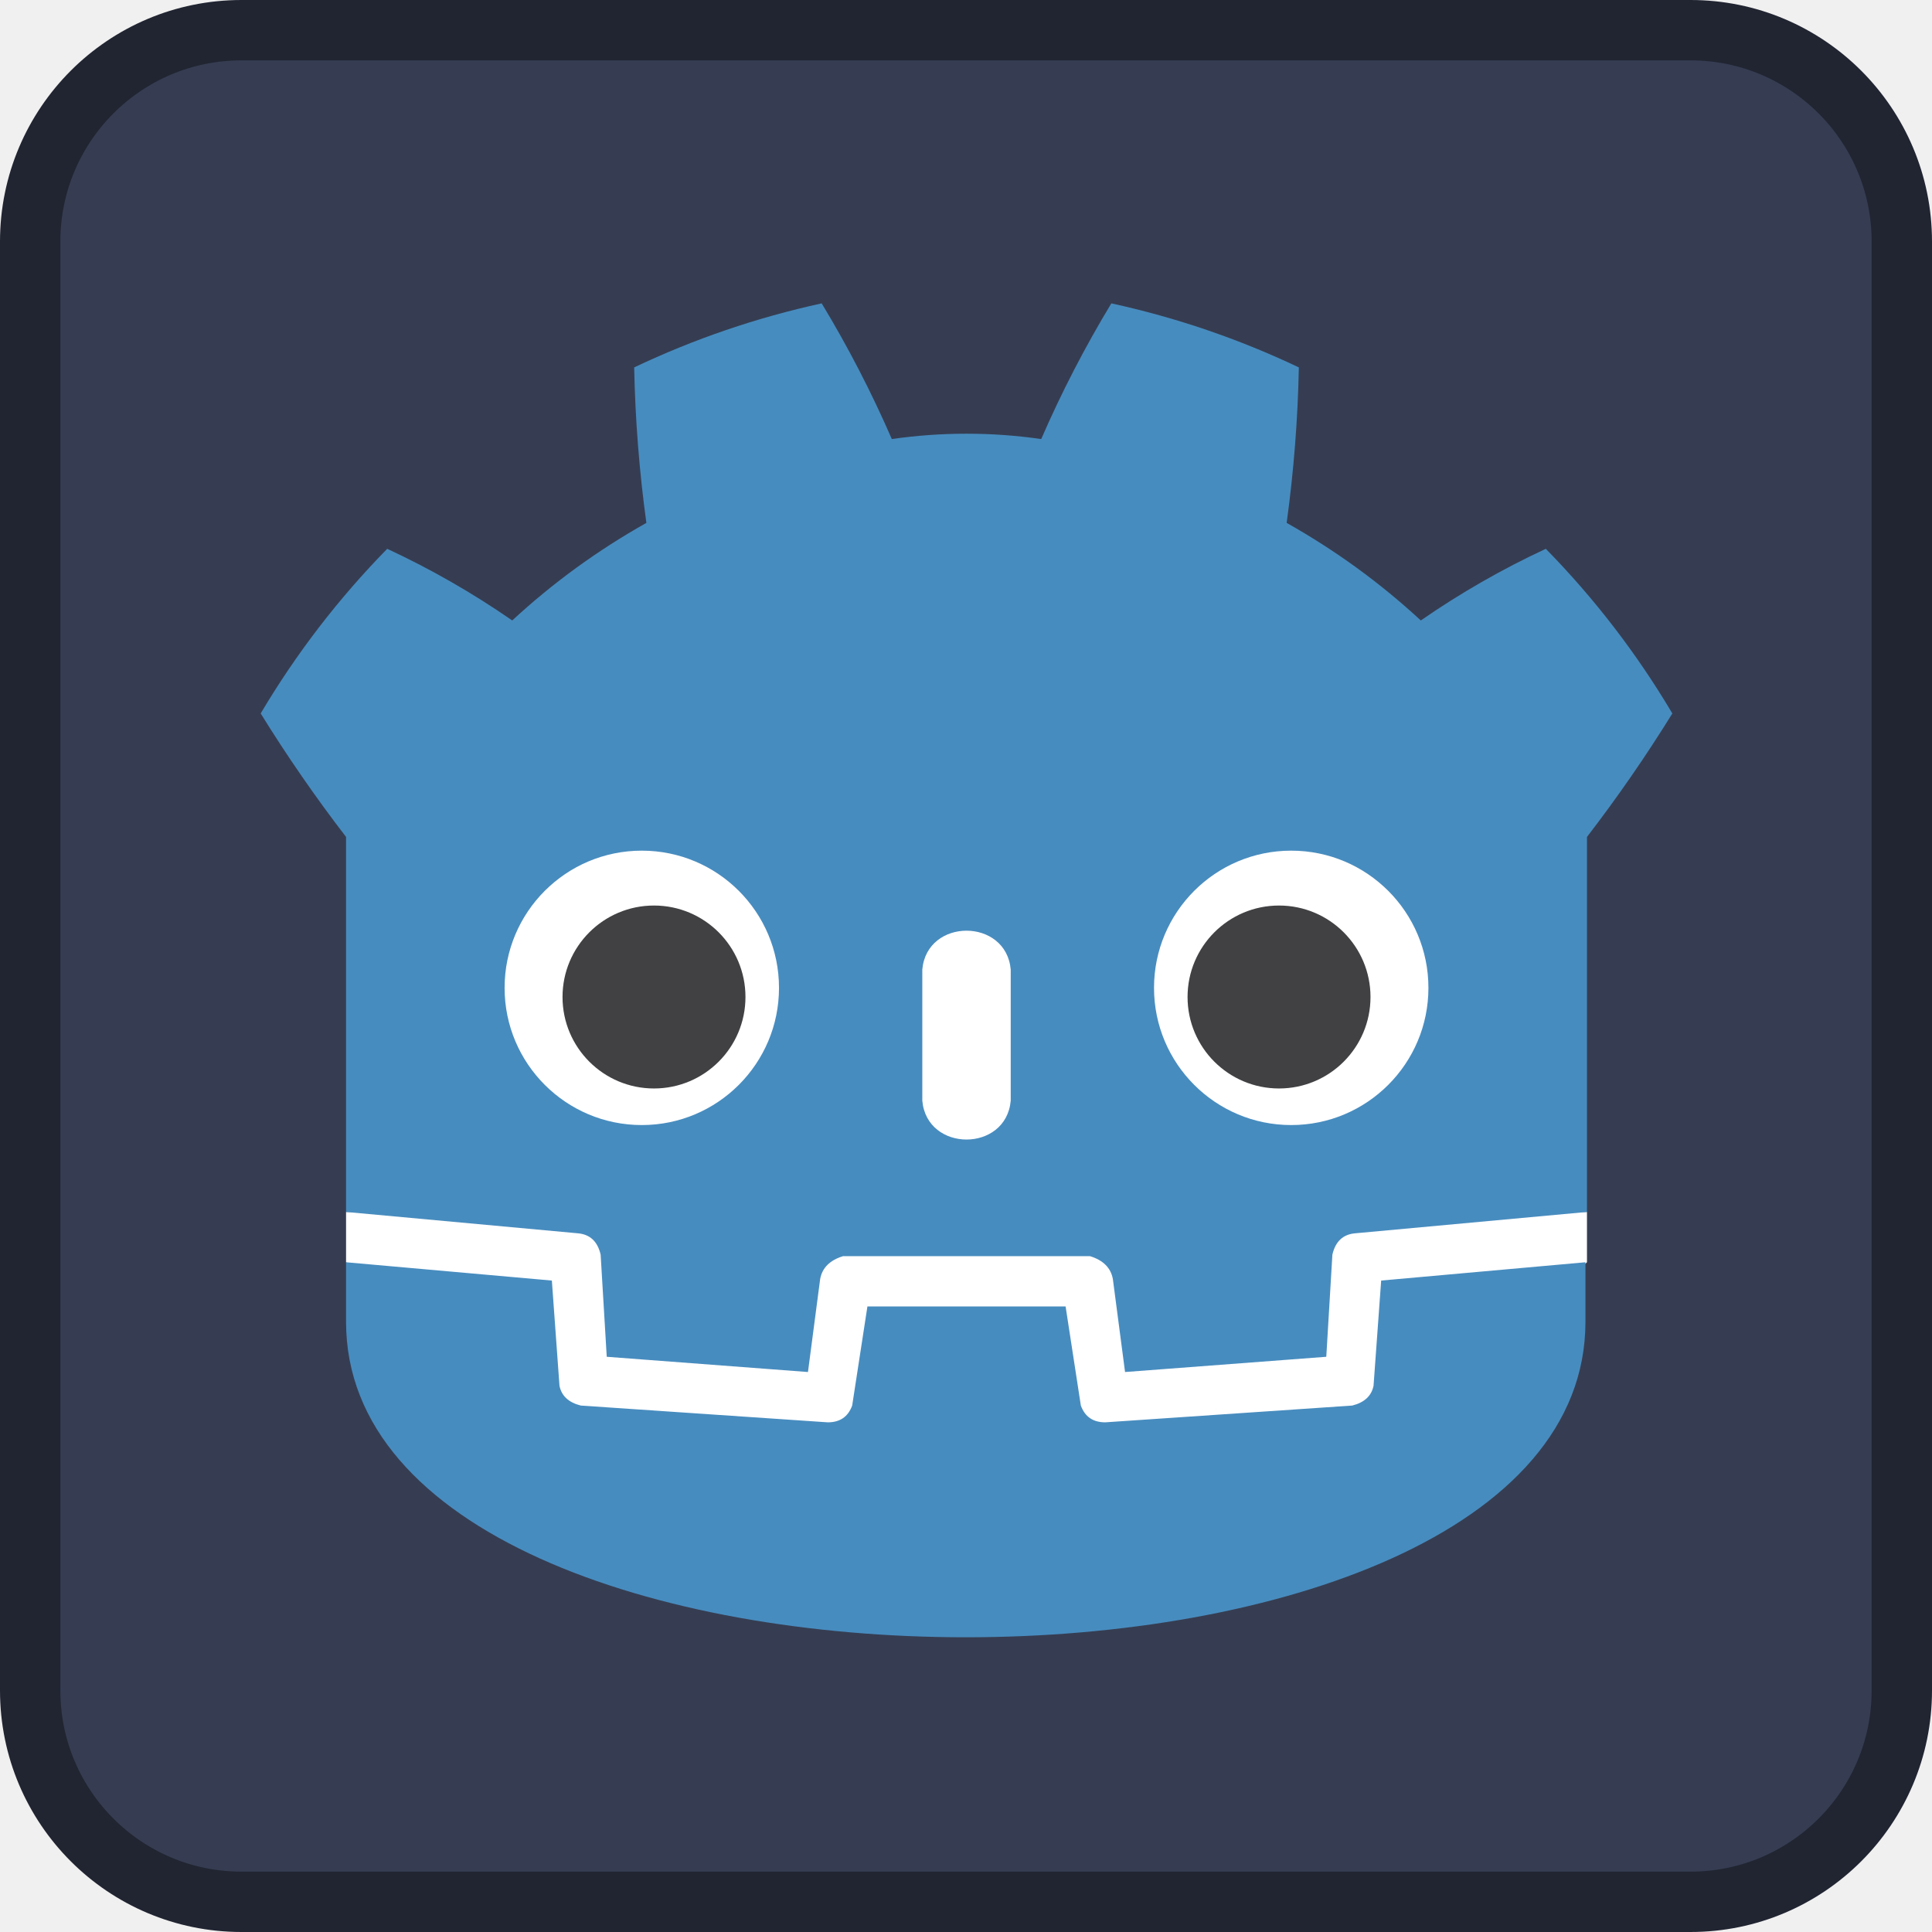
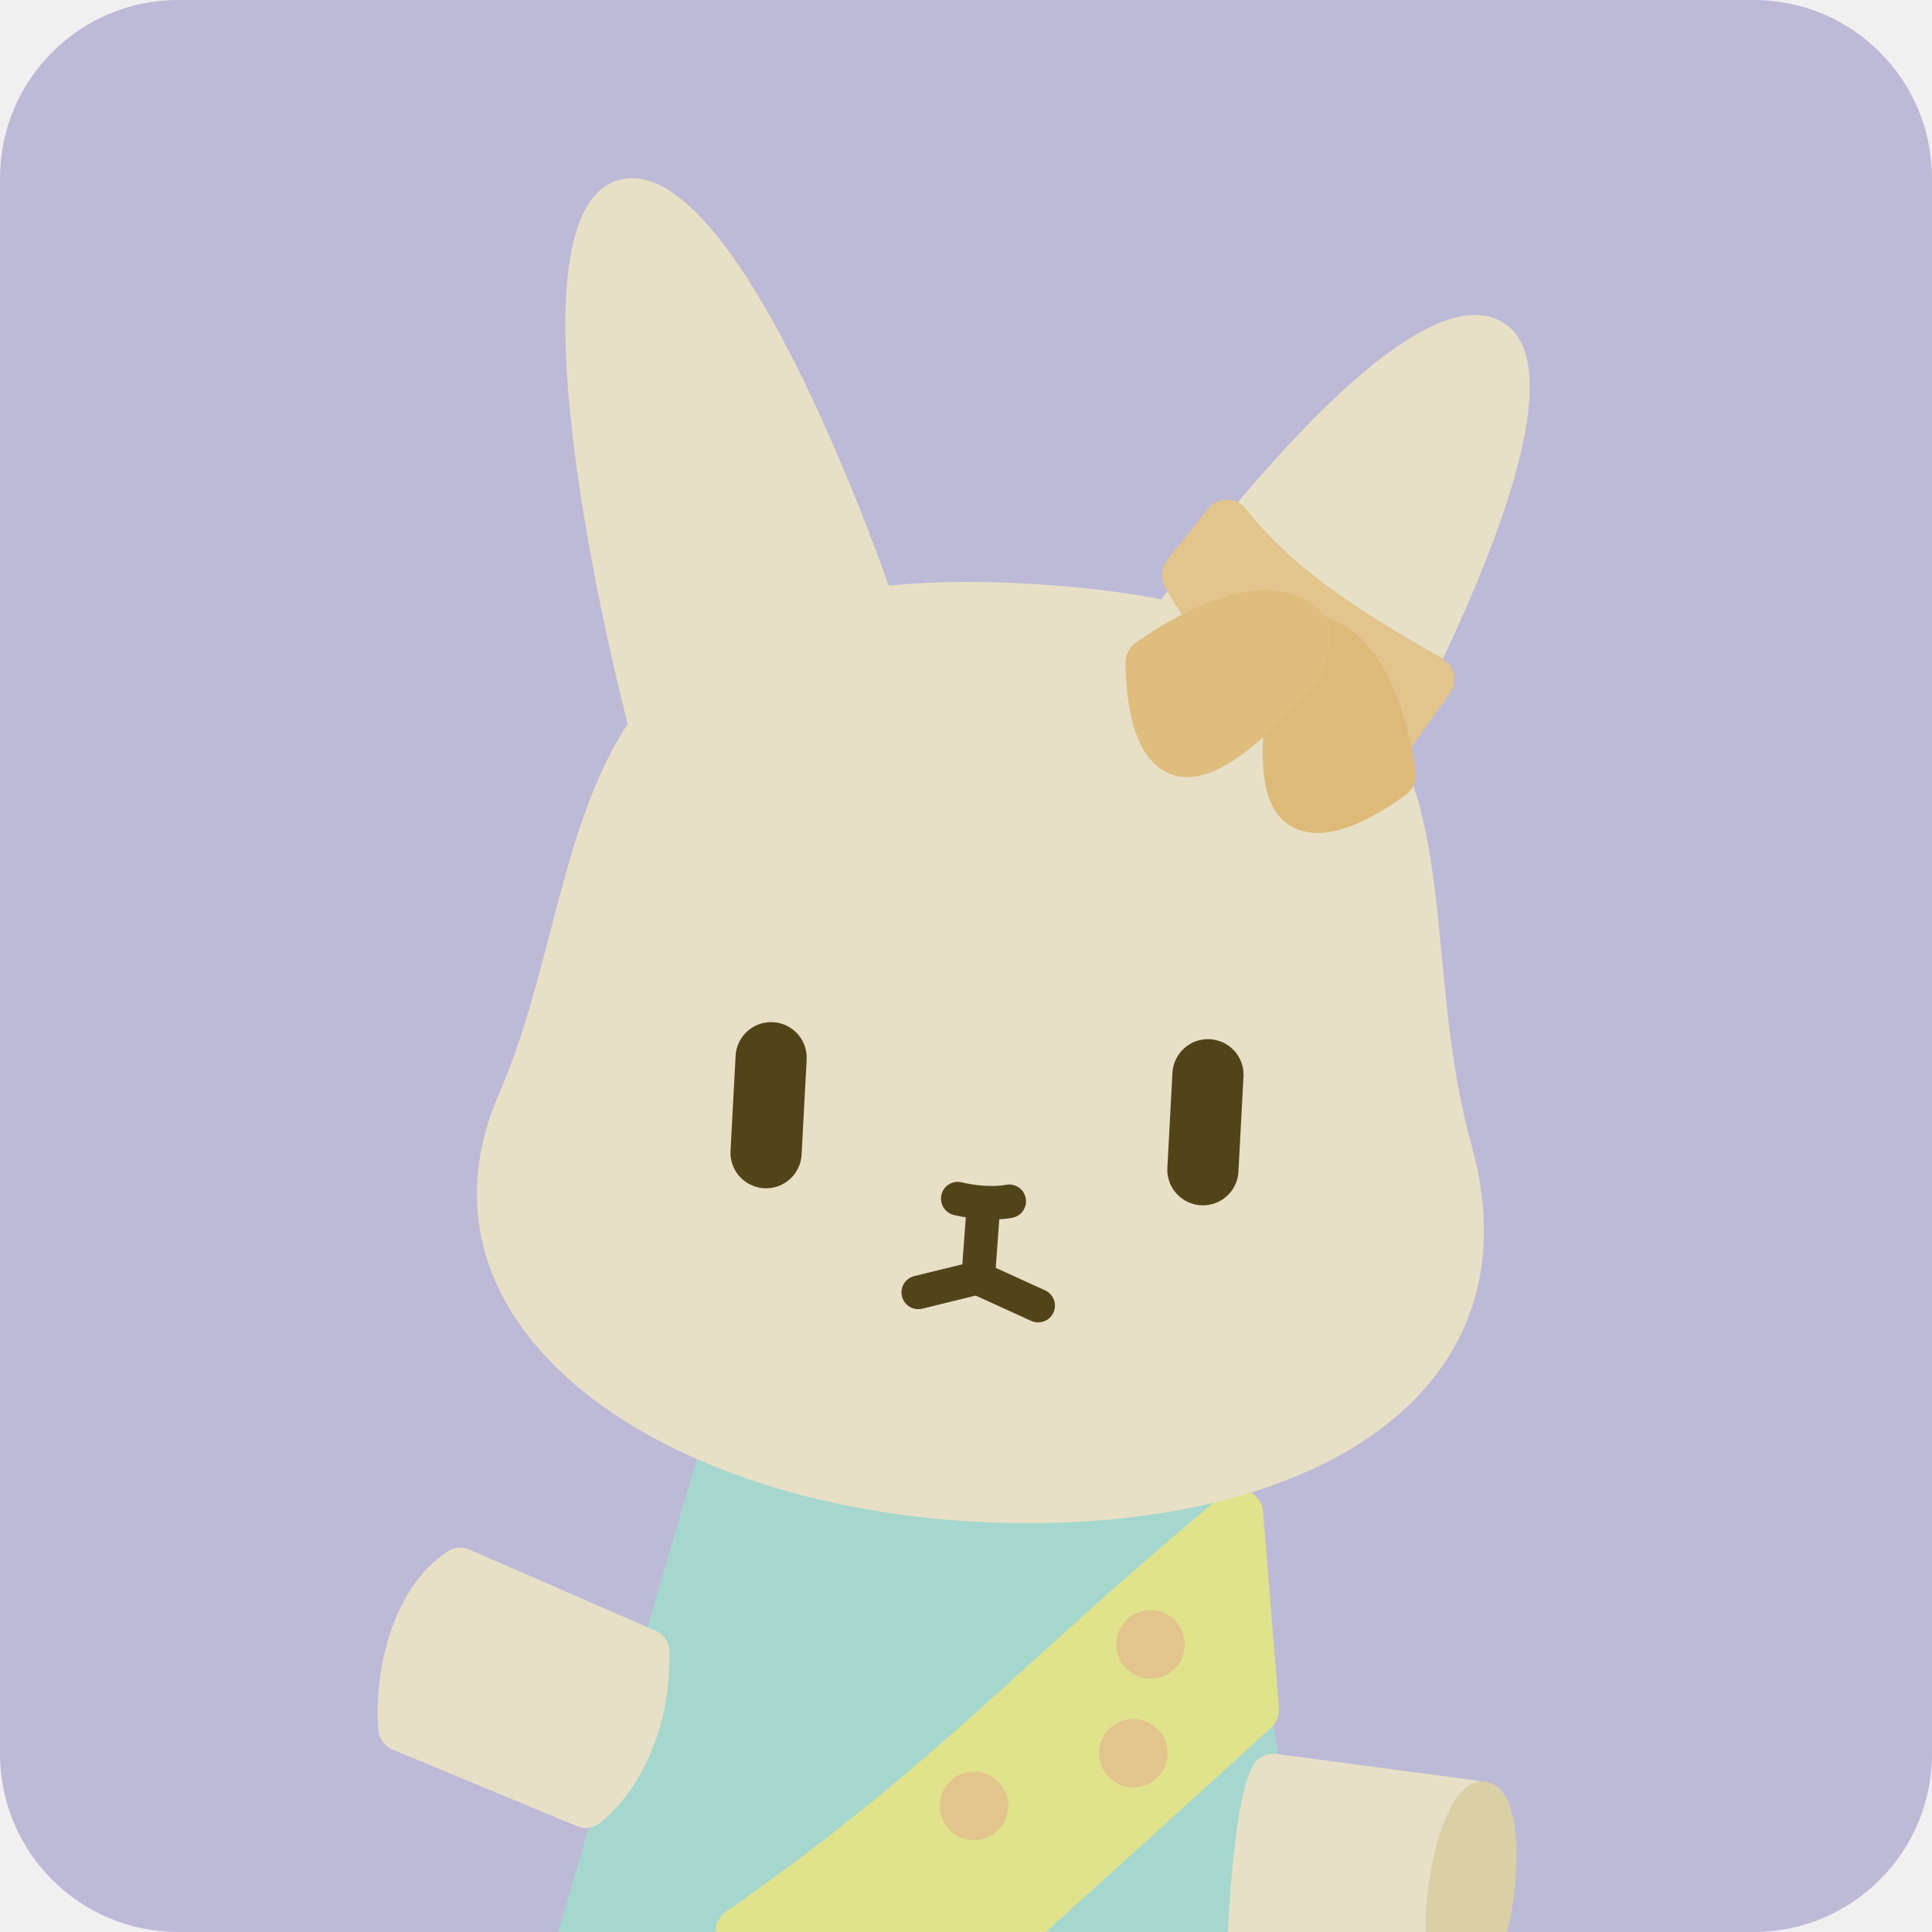
- <svg xmlns="http://www.w3.org/2000/svg" height="128" width="128">
-   <rect x="2" y="2" width="124" height="124" rx="14" fill="#363d52" stroke="#212532" stroke-width="4" />
-   <g transform="scale(.101) translate(122 122)">
-     <g fill="#fff">
-       <path d="M105 673v33q407 354 814 0v-33z" />
-       <path fill="#478cbf" d="m105 673 152 14q12 1 15 14l4 67 132 10 8-61q2-11 15-15h162q13 4 15 15l8 61 132-10 4-67q3-13 15-14l152-14V427q30-39 56-81-35-59-83-108-43 20-82 47-40-37-88-64 7-51 8-102-59-28-123-42-26 43-46 89-49-7-98 0-20-46-46-89-64 14-123 42 1 51 8 102-48 27-88 64-39-27-82-47-48 49-83 108 26 42 56 81zm0 33v39c0 276 813 276 813 0v-39l-134 12-5 69q-2 10-14 13l-162 11q-12 0-16-11l-10-65H447l-10 65q-4 11-16 11l-162-11q-12-3-14-13l-5-69z" />
-       <path d="M483 600c3 34 55 34 58 0v-86c-3-34-55-34-58 0z" />
-       <circle cx="725" cy="526" r="90" />
-       <circle cx="299" cy="526" r="90" />
+ <svg xmlns="http://www.w3.org/2000/svg" height="128" width="128" version="1.1" id="svg7">
+   <defs id="defs7" />
+   <rect style="fill:#bdbad8;fill-opacity:1;stroke-width:8.413;stroke-linecap:round;stroke-linejoin:round;paint-order:stroke markers fill" id="rect7" width="128" height="128" x="0" y="0" ry="11.806" />
+   <g id="layer1">
+     <path id="path15" style="fill:#a6d7ce;fill-opacity:1;stroke:none;stroke-width:2.223;stroke-linecap:round;stroke-linejoin:round;stroke-dasharray:none;stroke-opacity:1" d="M 47.268 92.885 L 36.984 128 L 86.463 128 L 81.457 95.037 L 47.268 92.885 z " />
+     <g id="path17-9-2" style="fill:#e7e0c6;fill-opacity:1">
+       <path id="path13" style="color:#000000;fill:#e7e0c6;stroke-linecap:round;stroke-linejoin:round;-inkscape-stroke:none;fill-opacity:1" d="M 84.35 117.715 C 83.251 119.183 81.644 122.828 82.949 128 L 97.793 128 C 98.658 125.296 98.331 121.899 97.459 119.457 L 84.35 117.715 z " />
+       <path style="color:#000000;fill:#e7e0c6;fill-opacity:1;stroke-linecap:round;stroke-linejoin:round;-inkscape-stroke:none" d="m 84.551,116.201 c -0.548,-0.073 -1.092,0.156 -1.424,0.598 C 81.73,118.666 81.349,128 81.349,128 h 18.509 c 0,0 0.021,-6.306 -0.961,-9.057 -0.192,-0.538 -0.67,-0.924 -1.236,-1 z m 0.707,3.176 10.928,1.451 c 0.48,1.753 0.599,3.803 0.262,5.645 H 84.275 c -0.581,-3.52 0.249,-5.852 0.982,-7.096 z" id="path16" />
    </g>
-     <g fill="#414042">
-       <circle cx="307" cy="532" r="60" />
-       <circle cx="717" cy="532" r="60" />
+     <path style="fill:#e7e0c6;fill-opacity:1;stroke:#e7e0c6;stroke-width:3.055;stroke-linecap:round;stroke-linejoin:round;stroke-dasharray:none;stroke-opacity:1" d="m 42.819,109.438 -12.329,-5.374 c -3.05,1.992 -4.184,6.931 -3.899,10.433 l 12.213,5.076 c 1.491,-1.173 4.112,-4.456 4.015,-10.134 z" id="path17-9-2-6" />
+     <path id="path19" style="fill:#dad0a6;fill-opacity:1;stroke:none;stroke-width:2.223;stroke-linecap:round;stroke-linejoin:round;stroke-dasharray:none;stroke-opacity:1" d="M 98.174 118.021 C 96.109 118.03 95.056 122.25 94.717 124.371 C 94.554 125.39 94.414 126.725 94.457 128 L 99.857 128 C 100.052 127.193 100.187 126.392 100.275 125.729 C 100.599 123.297 100.811 118.341 98.377 118.033 C 98.308 118.025 98.24 118.021 98.174 118.021 z " />
+     <g id="path21" style="fill:#e0e28c;fill-opacity:1;stroke:none">
+       <path style="color:#000000;fill:#e0e28c;stroke-linecap:round;stroke-linejoin:round;-inkscape-stroke:none;fill-opacity:1;stroke:none" d="M 82.07,100.285 C 68.933,111.097 63.348,117.994 48.992,128 h 17.697 c 6.118,-5.108 10.951,-9.726 16.432,-14.729 z" id="path10" />
+       <path style="color:#000000;fill:#e0e28c;fill-opacity:1;stroke:none;stroke-linecap:round;stroke-linejoin:round;-inkscape-stroke:none" d="m 82.701,98.797 c -0.554,-0.235 -1.193,-0.142 -1.658,0.24 -13.224,10.883 -18.744,17.718 -32.975,27.637 -0.324,0.226 -0.625,0.841 -0.625,0.841 L 47.437,128 h 21.85 c 0,0 9.459,-8.548 14.924,-13.535 0.369,-0.337 0.562,-0.826 0.521,-1.324 L 83.682,100.154 c -0.049,-0.6 -0.427,-1.123 -0.98,-1.357 z m -1.982,4.832 0.727,8.973 c -5.117,4.682 -9.735,9.045 -15.375,13.781 H 53.844 c 10.541,-7.824 16.975,-14.354 26.875,-22.754 z" id="path11" />
    </g>
+     <circle style="fill:#e2c48c;fill-opacity:1;stroke:none;stroke-width:3.871;stroke-linecap:round;stroke-linejoin:round;stroke-dasharray:none;stroke-opacity:1" id="path22" cx="76.226" cy="108.949" r="2.268" />
+     <circle style="fill:#e2c48c;fill-opacity:1;stroke:none;stroke-width:3.871;stroke-linecap:round;stroke-linejoin:round;stroke-dasharray:none;stroke-opacity:1" id="circle22" cx="75.088" cy="116.152" r="2.268" />
+     <circle style="fill:#e2c48c;fill-opacity:1;stroke:none;stroke-width:3.871;stroke-linecap:round;stroke-linejoin:round;stroke-dasharray:none;stroke-opacity:1" id="circle23" cx="64.53" cy="119.644" r="2.268" />
+     <path style="fill:#e7e0c6;fill-opacity:1;stroke:none;stroke-width:2.223;stroke-linecap:round;stroke-linejoin:round;stroke-dasharray:none;stroke-opacity:1" d="M 33.07,72.441 C 39.821,56.927 35.542,36.725 68.374,38.686 101.205,40.647 92.543,58.064 97.49,75.858 102.26,93.012 85.666,102.015 64.404,100.804 43.143,99.592 26.438,87.681 33.07,72.441 Z" id="path2-3" />
+     <path style="fill:none;fill-opacity:1;stroke:#524419;stroke-width:2.223;stroke-linecap:round;stroke-linejoin:round;stroke-dasharray:none;stroke-opacity:1" d="m 65.121,80.372 -0.318,4.353" id="path8" />
+     <path style="fill:none;fill-opacity:1;stroke:#524419;stroke-width:2.223;stroke-linecap:round;stroke-linejoin:round;stroke-dasharray:none;stroke-opacity:1" d="m 60.838,85.624 3.912,-0.96 4.032,1.837" id="path9" />
+     <path style="fill:none;fill-opacity:1;stroke:#524419;stroke-width:4.714;stroke-linecap:round;stroke-linejoin:round;stroke-dasharray:none;stroke-opacity:1" d="m 80.031,71.204 -0.336,6.295" id="path10-2" />
+     <path style="fill:none;fill-opacity:1;stroke:#524419;stroke-width:4.714;stroke-linecap:round;stroke-linejoin:round;stroke-dasharray:none;stroke-opacity:1" d="m 51.089,70.075 -0.336,6.295" id="path10-2-7" />
+     <path style="fill:none;fill-opacity:1;stroke:#524419;stroke-width:2.223;stroke-linecap:round;stroke-linejoin:round;stroke-dasharray:none;stroke-opacity:1" d="m 63.453,79.412 c 0.987,0.248 2.42,0.377 3.412,0.175" id="path12" />
+     <path style="fill:#e7e0c6;fill-opacity:1;stroke:none;stroke-width:2.651;stroke-linecap:round;stroke-linejoin:round;stroke-dasharray:none;stroke-opacity:1" d="m 41.628,48.124 c 0,0 -8.909,-33.733 -0.687,-36.181 8.116,-2.417 18.331,27.975 18.331,27.975" id="path14" />
+     <path style="fill:#e7e0c6;fill-opacity:1;stroke:none;stroke-width:2.651;stroke-linecap:round;stroke-linejoin:round;stroke-dasharray:none;stroke-opacity:1" d="m 89.078,56.012 c 0,0 17.779,-30.02 10.537,-34.62 -7.148,-4.54 -25.271,21.909 -25.271,21.909" id="path14-6" />
+     <path style="fill:#e2c48c;fill-opacity:1;stroke:#e2c48c;stroke-width:3.234;stroke-linecap:round;stroke-linejoin:round;stroke-dasharray:none;stroke-opacity:1" d="m 81.279,34.724 -2.675,3.372 c 3.286,5.941 7.126,8.12 13.11,11.146 l 3.018,-4.232 C 88.79,41.623 84.563,38.859 81.279,34.724 Z" id="path23" />
+     <path style="fill:#deba79;fill-opacity:1;stroke:#deba79;stroke-width:3.234;stroke-linecap:round;stroke-linejoin:round;stroke-dasharray:none;stroke-opacity:1" d="m 86.643,42.332 c 4.541,0.294 5.542,9.015 5.542,9.015 0,0 -4.912,3.79 -6.352,1.482 -1.441,-2.308 0.39,-10.376 0.39,-10.376 z" id="path24-0" />
+     <path style="fill:#dfbd7e;fill-opacity:1;stroke:#dfbd7e;stroke-width:3.234;stroke-linecap:round;stroke-linejoin:round;stroke-dasharray:none;stroke-opacity:1" d="m 86.562,41.85 c -2.967,-3.45 -10.378,2.052 -10.378,2.052 0,0 -0.072,6.204 2.638,5.966 2.71,-0.238 7.415,-6.006 7.415,-6.006 z" id="path24" />
  </g>
</svg>
